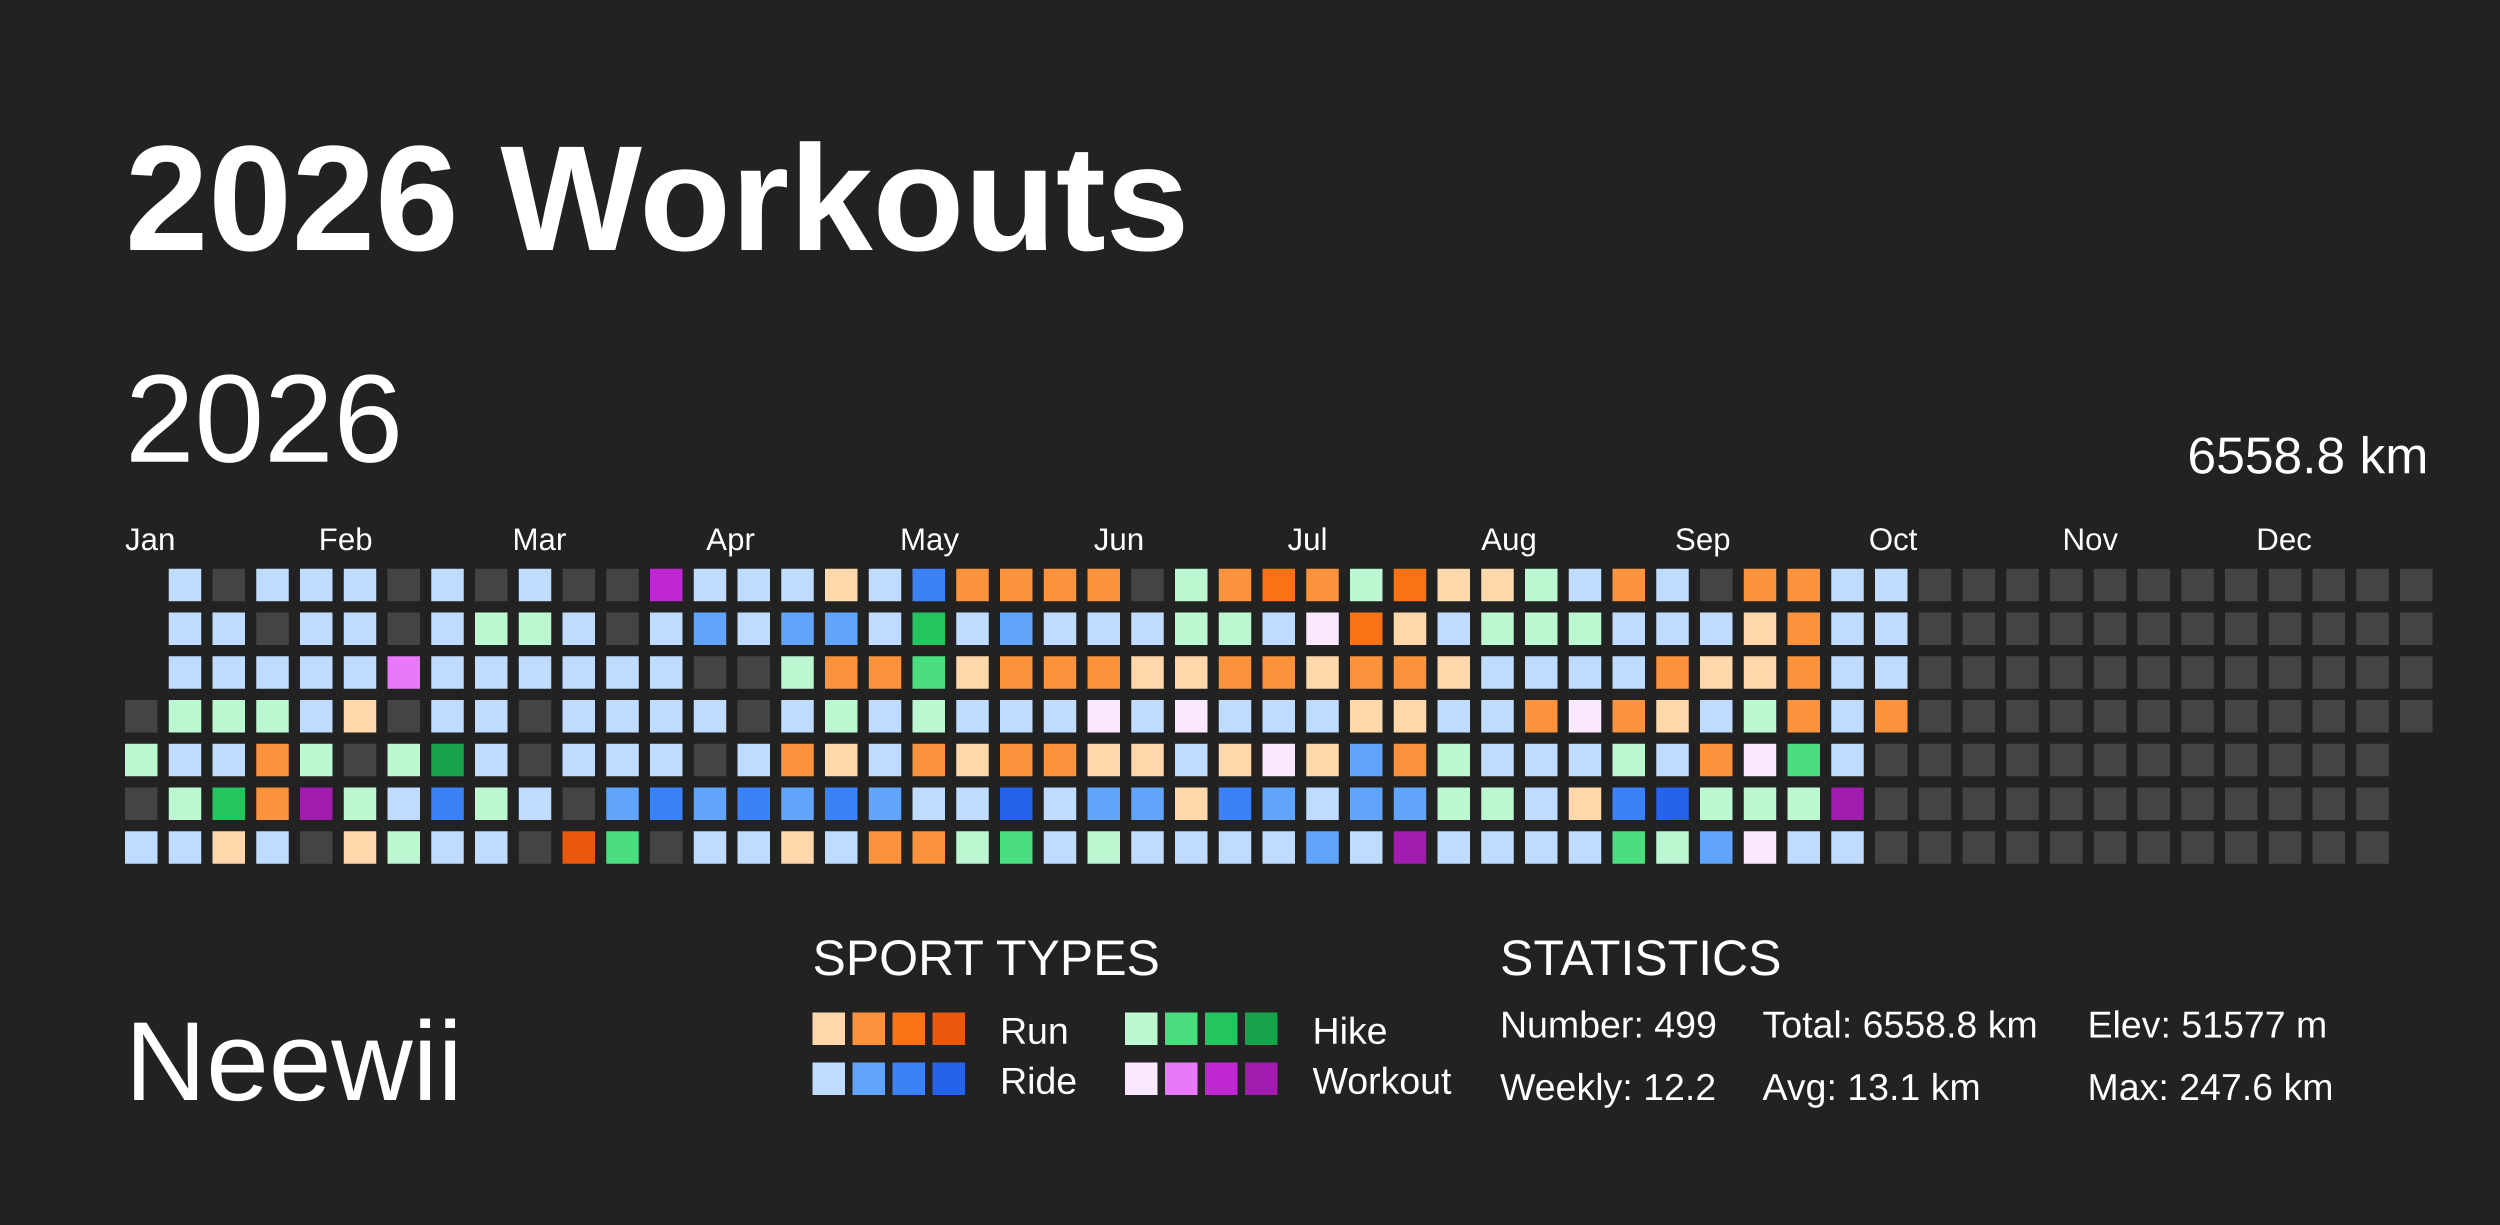
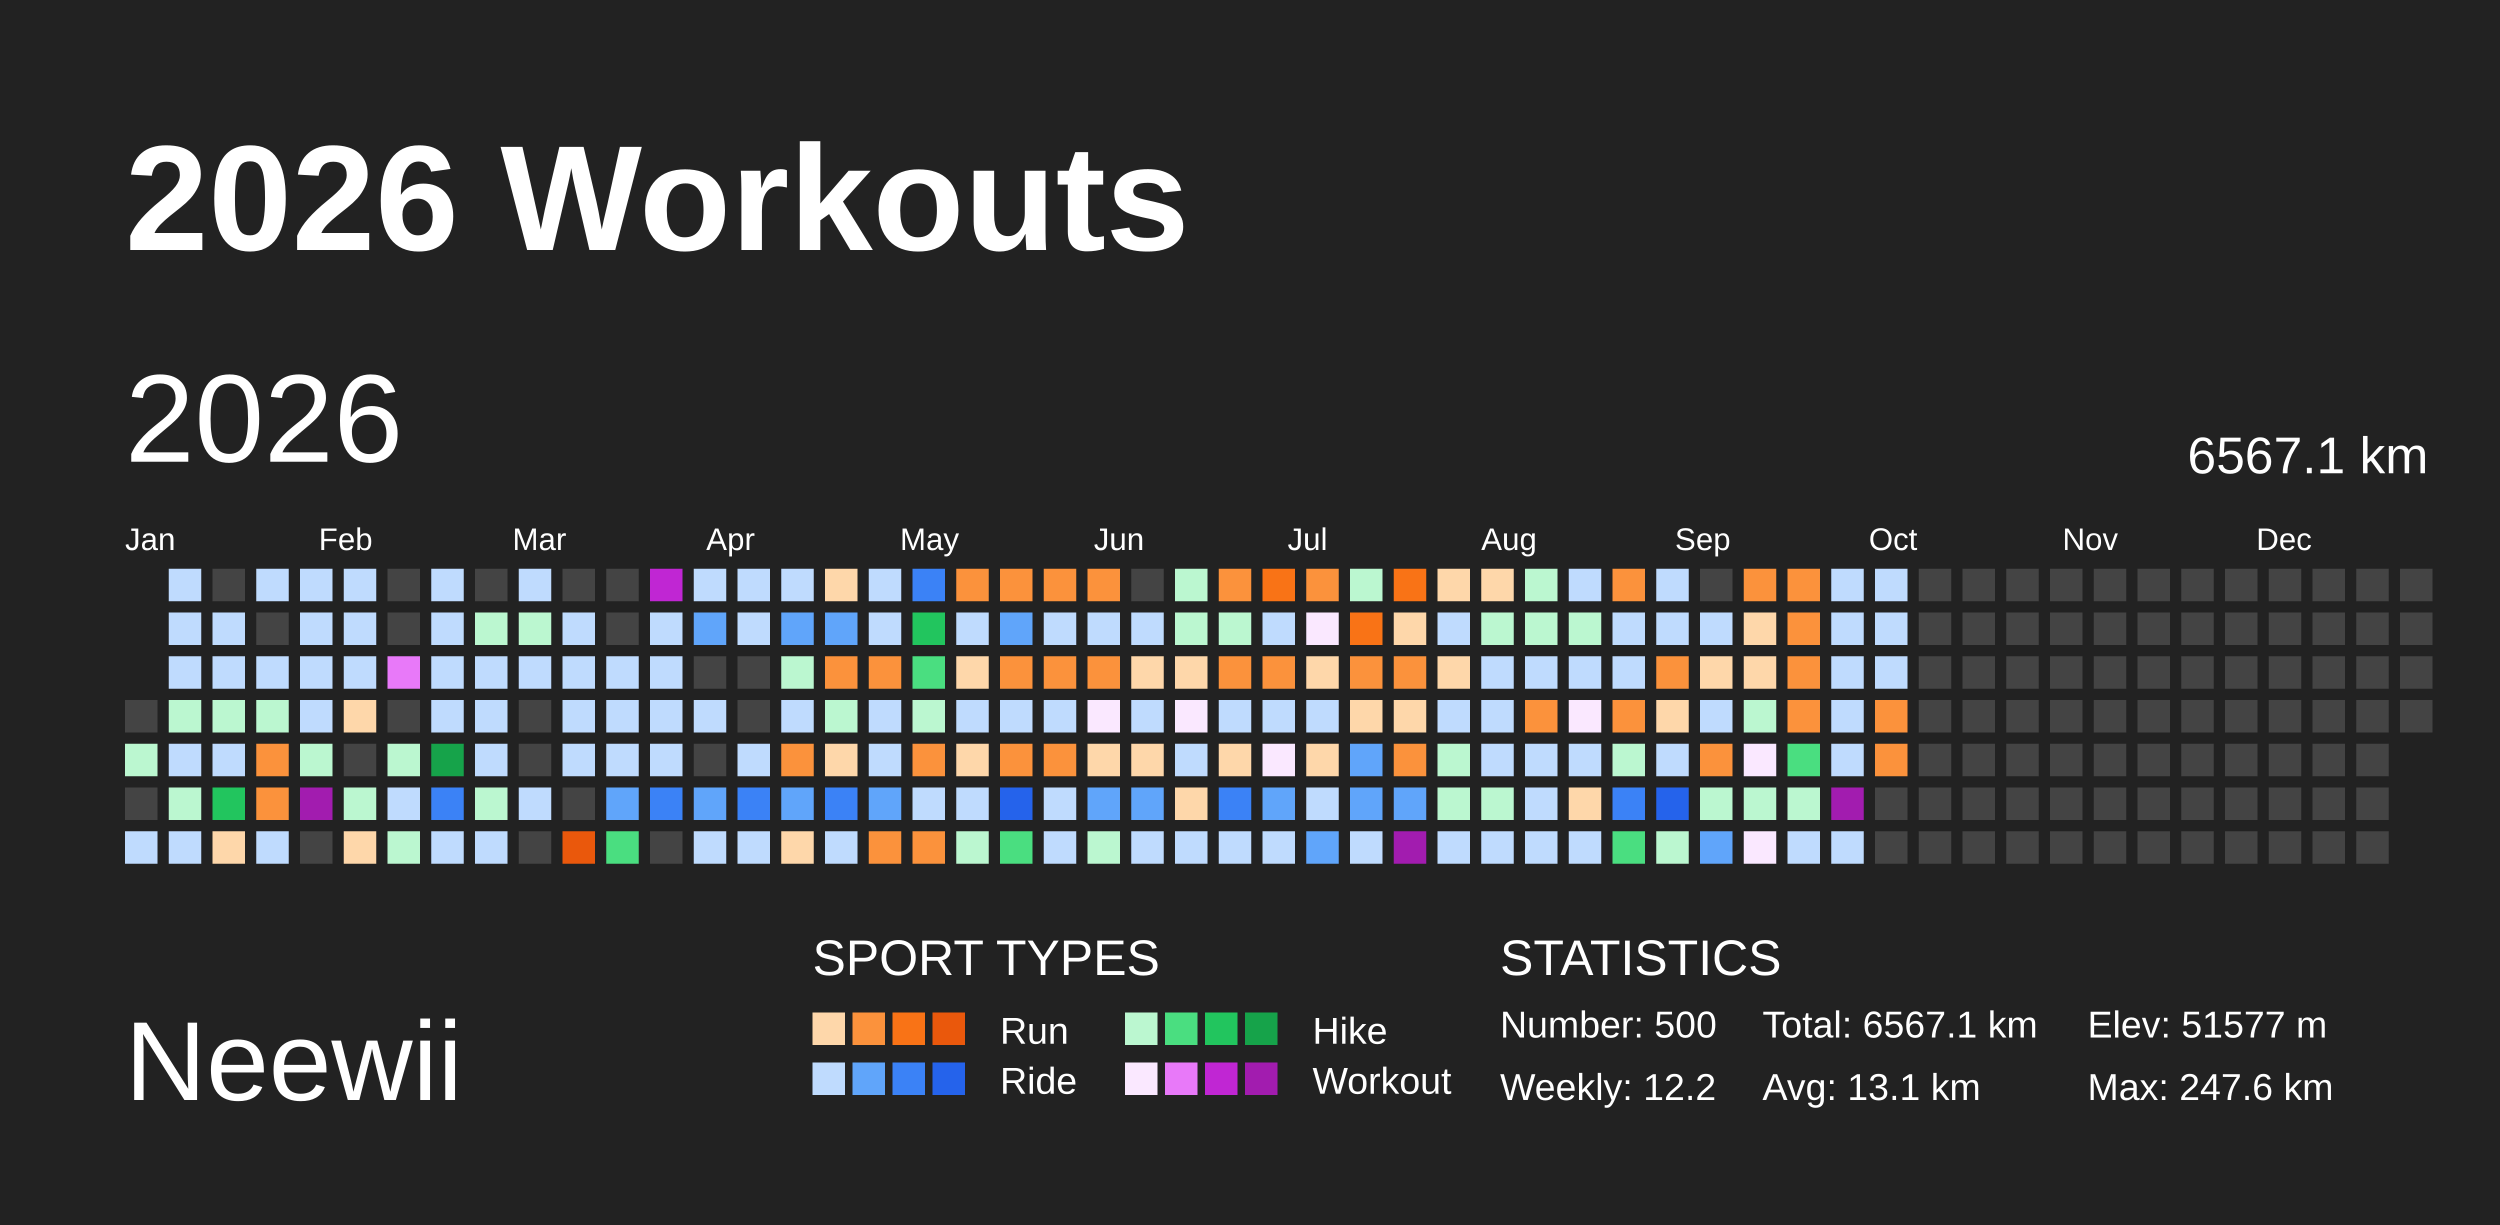
<svg xmlns="http://www.w3.org/2000/svg" baseProfile="full" height="98mm" version="1.1" viewBox="0,0,200,98" width="200mm">
  <defs />
  <rect fill="#222222" height="98" width="200" x="0" y="0" />
  <text fill="#FFFFFF" style="font-size:12px; font-family:Arial; font-weight:bold;" x="10" y="20">2026 Workouts</text>
  <text fill="#FFFFFF" style="font-size:9px; font-family:Arial" x="10" y="88">Neewii</text>
  <text fill="#FFFFFF" style="font-size:4px; font-family:Arial" x="65" y="78">SPORT TYPES</text>
  <rect fill="#fed7aa" height="2.6" width="2.6" x="65.0" y="81" />
  <rect fill="#fb923c" height="2.6" width="2.6" x="68.2" y="81" />
  <rect fill="#f97316" height="2.6" width="2.6" x="71.4" y="81" />
  <rect fill="#ea580c" height="2.6" width="2.6" x="74.6" y="81" />
  <text fill="#FFFFFF" style="font-size:3px; font-family:Arial" x="80" y="83.5">Run</text>
  <rect fill="#bbf7d0" height="2.6" width="2.6" x="90.0" y="81" />
  <rect fill="#4ade80" height="2.6" width="2.6" x="93.2" y="81" />
  <rect fill="#22c55e" height="2.6" width="2.6" x="96.4" y="81" />
  <rect fill="#16a34a" height="2.6" width="2.6" x="99.6" y="81" />
  <text fill="#FFFFFF" style="font-size:3px; font-family:Arial" x="105" y="83.5">Hike</text>
  <rect fill="#bfdbfe" height="2.6" width="2.6" x="65.0" y="85" />
  <rect fill="#60a5fa" height="2.6" width="2.6" x="68.2" y="85" />
  <rect fill="#3b82f6" height="2.6" width="2.6" x="71.4" y="85" />
  <rect fill="#2563eb" height="2.6" width="2.6" x="74.6" y="85" />
  <text fill="#FFFFFF" style="font-size:3px; font-family:Arial" x="80" y="87.5">Ride</text>
  <rect fill="#fae8ff" height="2.6" width="2.6" x="90.0" y="85" />
  <rect fill="#e879f9" height="2.6" width="2.6" x="93.2" y="85" />
  <rect fill="#c026d3" height="2.6" width="2.6" x="96.4" y="85" />
  <rect fill="#a21caf" height="2.6" width="2.6" x="99.6" y="85" />
  <text fill="#FFFFFF" style="font-size:3px; font-family:Arial" x="105" y="87.5">Workout</text>
  <text fill="#FFFFFF" style="font-size:4px; font-family:Arial" x="120" y="78">STATISTICS</text>
-   <text fill="#FFFFFF" style="font-size:3px; font-family:Arial" x="120" y="83">Number: 499</text>
+   <text fill="#FFFFFF" style="font-size:3px; font-family:Arial" x="120" y="83">Number: 500</text>
  <text fill="#FFFFFF" style="font-size:3px; font-family:Arial" x="120" y="88">Weekly: 12.2</text>
-   <text fill="#FFFFFF" style="font-size:3px; font-family:Arial" x="141" y="83">Total: 6558.8 km</text>
+   <text fill="#FFFFFF" style="font-size:3px; font-family:Arial" x="141" y="83">Total: 6567.1 km</text>
  <text fill="#FFFFFF" style="font-size:3px; font-family:Arial" x="141" y="88">Avg: 13.1 km</text>
  <text fill="#FFFFFF" style="font-size:3px; font-family:Arial" x="167" y="83">Elev: 51577 m</text>
  <text fill="#FFFFFF" style="font-size:3px; font-family:Arial" x="167" y="88">Max: 247.6 km</text>
  <text dominant-baseline="hanging" fill="#FFFFFF" style="font-size:10.0px; font-family:Arial;" x="10" y="30">2026</text>
-   <text dominant-baseline="hanging" fill="#FFFFFF" style="font-size:4.125px; font-family:Arial;" x="175" y="35">6558.8 km</text>
+   <text dominant-baseline="hanging" fill="#FFFFFF" style="font-size:4.125px; font-family:Arial;" x="175" y="35">6567.1 km</text>
  <text fill="#FFFFFF" style="font-size:2.5px; font-family:Arial" x="10.0" y="44">Jan</text>
  <text fill="#FFFFFF" style="font-size:2.5px; font-family:Arial" x="25.5" y="44">Feb</text>
  <text fill="#FFFFFF" style="font-size:2.5px; font-family:Arial" x="41.0" y="44">Mar</text>
  <text fill="#FFFFFF" style="font-size:2.5px; font-family:Arial" x="56.5" y="44">Apr</text>
  <text fill="#FFFFFF" style="font-size:2.5px; font-family:Arial" x="72.0" y="44">May</text>
  <text fill="#FFFFFF" style="font-size:2.5px; font-family:Arial" x="87.5" y="44">Jun</text>
  <text fill="#FFFFFF" style="font-size:2.5px; font-family:Arial" x="103.0" y="44">Jul</text>
  <text fill="#FFFFFF" style="font-size:2.5px; font-family:Arial" x="118.5" y="44">Aug</text>
  <text fill="#FFFFFF" style="font-size:2.5px; font-family:Arial" x="134.0" y="44">Sep</text>
  <text fill="#FFFFFF" style="font-size:2.5px; font-family:Arial" x="149.5" y="44">Oct</text>
  <text fill="#FFFFFF" style="font-size:2.5px; font-family:Arial" x="165.0" y="44">Nov</text>
  <text fill="#FFFFFF" style="font-size:2.5px; font-family:Arial" x="180.5" y="44">Dec</text>
  <rect fill="#444444" height="2.6" width="2.6" x="10.0" y="56.0" />
  <rect fill="#bbf7d0" height="2.6" width="2.6" x="10.0" y="59.5" />
  <rect fill="#444444" height="2.6" width="2.6" x="10.0" y="63.0" />
  <rect fill="#bfdbfe" height="2.6" width="2.6" x="10.0" y="66.5" />
  <rect fill="#bfdbfe" height="2.6" width="2.6" x="13.5" y="45.5" />
  <rect fill="#bfdbfe" height="2.6" width="2.6" x="13.5" y="49.0" />
  <rect fill="#bfdbfe" height="2.6" width="2.6" x="13.5" y="52.5" />
  <rect fill="#bbf7d0" height="2.6" width="2.6" x="13.5" y="56.0" />
  <rect fill="#bfdbfe" height="2.6" width="2.6" x="13.5" y="59.5" />
  <rect fill="#bbf7d0" height="2.6" width="2.6" x="13.5" y="63.0" />
  <rect fill="#bfdbfe" height="2.6" width="2.6" x="13.5" y="66.5" />
  <rect fill="#444444" height="2.6" width="2.6" x="17.0" y="45.5" />
  <rect fill="#bfdbfe" height="2.6" width="2.6" x="17.0" y="49.0" />
  <rect fill="#bfdbfe" height="2.6" width="2.6" x="17.0" y="52.5" />
  <rect fill="#bbf7d0" height="2.6" width="2.6" x="17.0" y="56.0" />
  <rect fill="#bfdbfe" height="2.6" width="2.6" x="17.0" y="59.5" />
  <rect fill="#22c55e" height="2.6" width="2.6" x="17.0" y="63.0" />
  <rect fill="#fed7aa" height="2.6" width="2.6" x="17.0" y="66.5" />
  <rect fill="#bfdbfe" height="2.6" width="2.6" x="20.5" y="45.5" />
  <rect fill="#444444" height="2.6" width="2.6" x="20.5" y="49.0" />
  <rect fill="#bfdbfe" height="2.6" width="2.6" x="20.5" y="52.5" />
  <rect fill="#bbf7d0" height="2.6" width="2.6" x="20.5" y="56.0" />
  <rect fill="#fb923c" height="2.6" width="2.6" x="20.5" y="59.5" />
  <rect fill="#fb923c" height="2.6" width="2.6" x="20.5" y="63.0" />
  <rect fill="#bfdbfe" height="2.6" width="2.6" x="20.5" y="66.5" />
  <rect fill="#bfdbfe" height="2.6" width="2.6" x="24.0" y="45.5" />
  <rect fill="#bfdbfe" height="2.6" width="2.6" x="24.0" y="49.0" />
  <rect fill="#bfdbfe" height="2.6" width="2.6" x="24.0" y="52.5" />
  <rect fill="#bfdbfe" height="2.6" width="2.6" x="24.0" y="56.0" />
  <rect fill="#bbf7d0" height="2.6" width="2.6" x="24.0" y="59.5" />
  <rect fill="#a21caf" height="2.6" width="2.6" x="24.0" y="63.0" />
  <rect fill="#444444" height="2.6" width="2.6" x="24.0" y="66.5" />
  <rect fill="#bfdbfe" height="2.6" width="2.6" x="27.5" y="45.5" />
  <rect fill="#bfdbfe" height="2.6" width="2.6" x="27.5" y="49.0" />
  <rect fill="#bfdbfe" height="2.6" width="2.6" x="27.5" y="52.5" />
  <rect fill="#fed7aa" height="2.6" width="2.6" x="27.5" y="56.0" />
  <rect fill="#444444" height="2.6" width="2.6" x="27.5" y="59.5" />
  <rect fill="#bbf7d0" height="2.6" width="2.6" x="27.5" y="63.0" />
  <rect fill="#fed7aa" height="2.6" width="2.6" x="27.5" y="66.5" />
  <rect fill="#444444" height="2.6" width="2.6" x="31.0" y="45.5" />
  <rect fill="#444444" height="2.6" width="2.6" x="31.0" y="49.0" />
  <rect fill="#e879f9" height="2.6" width="2.6" x="31.0" y="52.5" />
  <rect fill="#444444" height="2.6" width="2.6" x="31.0" y="56.0" />
  <rect fill="#bbf7d0" height="2.6" width="2.6" x="31.0" y="59.5" />
  <rect fill="#bfdbfe" height="2.6" width="2.6" x="31.0" y="63.0" />
  <rect fill="#bbf7d0" height="2.6" width="2.6" x="31.0" y="66.5" />
  <rect fill="#bfdbfe" height="2.6" width="2.6" x="34.5" y="45.5" />
  <rect fill="#bfdbfe" height="2.6" width="2.6" x="34.5" y="49.0" />
  <rect fill="#bfdbfe" height="2.6" width="2.6" x="34.5" y="52.5" />
  <rect fill="#bfdbfe" height="2.6" width="2.6" x="34.5" y="56.0" />
  <rect fill="#16a34a" height="2.6" width="2.6" x="34.5" y="59.5" />
  <rect fill="#3b82f6" height="2.6" width="2.6" x="34.5" y="63.0" />
  <rect fill="#bfdbfe" height="2.6" width="2.6" x="34.5" y="66.5" />
  <rect fill="#444444" height="2.6" width="2.6" x="38.0" y="45.5" />
  <rect fill="#bbf7d0" height="2.6" width="2.6" x="38.0" y="49.0" />
  <rect fill="#bfdbfe" height="2.6" width="2.6" x="38.0" y="52.5" />
  <rect fill="#bfdbfe" height="2.6" width="2.6" x="38.0" y="56.0" />
  <rect fill="#bfdbfe" height="2.6" width="2.6" x="38.0" y="59.5" />
  <rect fill="#bbf7d0" height="2.6" width="2.6" x="38.0" y="63.0" />
  <rect fill="#bfdbfe" height="2.6" width="2.6" x="38.0" y="66.5" />
  <rect fill="#bfdbfe" height="2.6" width="2.6" x="41.5" y="45.5" />
  <rect fill="#bbf7d0" height="2.6" width="2.6" x="41.5" y="49.0" />
  <rect fill="#bfdbfe" height="2.6" width="2.6" x="41.5" y="52.5" />
  <rect fill="#444444" height="2.6" width="2.6" x="41.5" y="56.0" />
  <rect fill="#444444" height="2.6" width="2.6" x="41.5" y="59.5" />
  <rect fill="#bfdbfe" height="2.6" width="2.6" x="41.5" y="63.0" />
  <rect fill="#444444" height="2.6" width="2.6" x="41.5" y="66.5" />
  <rect fill="#444444" height="2.6" width="2.6" x="45.0" y="45.5" />
  <rect fill="#bfdbfe" height="2.6" width="2.6" x="45.0" y="49.0" />
  <rect fill="#bfdbfe" height="2.6" width="2.6" x="45.0" y="52.5" />
  <rect fill="#bfdbfe" height="2.6" width="2.6" x="45.0" y="56.0" />
  <rect fill="#bfdbfe" height="2.6" width="2.6" x="45.0" y="59.5" />
  <rect fill="#444444" height="2.6" width="2.6" x="45.0" y="63.0" />
  <rect fill="#ea580c" height="2.6" width="2.6" x="45.0" y="66.5" />
  <rect fill="#444444" height="2.6" width="2.6" x="48.5" y="45.5" />
  <rect fill="#444444" height="2.6" width="2.6" x="48.5" y="49.0" />
  <rect fill="#bfdbfe" height="2.6" width="2.6" x="48.5" y="52.5" />
  <rect fill="#bfdbfe" height="2.6" width="2.6" x="48.5" y="56.0" />
  <rect fill="#bfdbfe" height="2.6" width="2.6" x="48.5" y="59.5" />
  <rect fill="#60a5fa" height="2.6" width="2.6" x="48.5" y="63.0" />
  <rect fill="#4ade80" height="2.6" width="2.6" x="48.5" y="66.5" />
  <rect fill="#c026d3" height="2.6" width="2.6" x="52.0" y="45.5" />
  <rect fill="#bfdbfe" height="2.6" width="2.6" x="52.0" y="49.0" />
  <rect fill="#bfdbfe" height="2.6" width="2.6" x="52.0" y="52.5" />
  <rect fill="#bfdbfe" height="2.6" width="2.6" x="52.0" y="56.0" />
  <rect fill="#bfdbfe" height="2.6" width="2.6" x="52.0" y="59.5" />
  <rect fill="#3b82f6" height="2.6" width="2.6" x="52.0" y="63.0" />
  <rect fill="#444444" height="2.6" width="2.6" x="52.0" y="66.5" />
  <rect fill="#bfdbfe" height="2.6" width="2.6" x="55.5" y="45.5" />
  <rect fill="#60a5fa" height="2.6" width="2.6" x="55.5" y="49.0" />
  <rect fill="#444444" height="2.6" width="2.6" x="55.5" y="52.5" />
  <rect fill="#bfdbfe" height="2.6" width="2.6" x="55.5" y="56.0" />
  <rect fill="#444444" height="2.6" width="2.6" x="55.5" y="59.5" />
  <rect fill="#60a5fa" height="2.6" width="2.6" x="55.5" y="63.0" />
  <rect fill="#bfdbfe" height="2.6" width="2.6" x="55.5" y="66.5" />
  <rect fill="#bfdbfe" height="2.6" width="2.6" x="59.0" y="45.5" />
  <rect fill="#bfdbfe" height="2.6" width="2.6" x="59.0" y="49.0" />
  <rect fill="#444444" height="2.6" width="2.6" x="59.0" y="52.5" />
  <rect fill="#444444" height="2.6" width="2.6" x="59.0" y="56.0" />
  <rect fill="#bfdbfe" height="2.6" width="2.6" x="59.0" y="59.5" />
  <rect fill="#3b82f6" height="2.6" width="2.6" x="59.0" y="63.0" />
  <rect fill="#bfdbfe" height="2.6" width="2.6" x="59.0" y="66.5" />
  <rect fill="#bfdbfe" height="2.6" width="2.6" x="62.5" y="45.5" />
  <rect fill="#60a5fa" height="2.6" width="2.6" x="62.5" y="49.0" />
  <rect fill="#bbf7d0" height="2.6" width="2.6" x="62.5" y="52.5" />
  <rect fill="#bfdbfe" height="2.6" width="2.6" x="62.5" y="56.0" />
  <rect fill="#fb923c" height="2.6" width="2.6" x="62.5" y="59.5" />
  <rect fill="#60a5fa" height="2.6" width="2.6" x="62.5" y="63.0" />
  <rect fill="#fed7aa" height="2.6" width="2.6" x="62.5" y="66.5" />
  <rect fill="#fed7aa" height="2.6" width="2.6" x="66.0" y="45.5" />
  <rect fill="#60a5fa" height="2.6" width="2.6" x="66.0" y="49.0" />
  <rect fill="#fb923c" height="2.6" width="2.6" x="66.0" y="52.5" />
  <rect fill="#bbf7d0" height="2.6" width="2.6" x="66.0" y="56.0" />
  <rect fill="#fed7aa" height="2.6" width="2.6" x="66.0" y="59.5" />
  <rect fill="#3b82f6" height="2.6" width="2.6" x="66.0" y="63.0" />
  <rect fill="#bfdbfe" height="2.6" width="2.6" x="66.0" y="66.5" />
  <rect fill="#bfdbfe" height="2.6" width="2.6" x="69.5" y="45.5" />
  <rect fill="#bfdbfe" height="2.6" width="2.6" x="69.5" y="49.0" />
  <rect fill="#fb923c" height="2.6" width="2.6" x="69.5" y="52.5" />
  <rect fill="#bfdbfe" height="2.6" width="2.6" x="69.5" y="56.0" />
  <rect fill="#bfdbfe" height="2.6" width="2.6" x="69.5" y="59.5" />
  <rect fill="#60a5fa" height="2.6" width="2.6" x="69.5" y="63.0" />
  <rect fill="#fb923c" height="2.6" width="2.6" x="69.5" y="66.5" />
  <rect fill="#3b82f6" height="2.6" width="2.6" x="73.0" y="45.5" />
  <rect fill="#22c55e" height="2.6" width="2.6" x="73.0" y="49.0" />
  <rect fill="#4ade80" height="2.6" width="2.6" x="73.0" y="52.5" />
  <rect fill="#bbf7d0" height="2.6" width="2.6" x="73.0" y="56.0" />
  <rect fill="#fb923c" height="2.6" width="2.6" x="73.0" y="59.5" />
  <rect fill="#bfdbfe" height="2.6" width="2.6" x="73.0" y="63.0" />
  <rect fill="#fb923c" height="2.6" width="2.6" x="73.0" y="66.5" />
  <rect fill="#fb923c" height="2.6" width="2.6" x="76.5" y="45.5" />
  <rect fill="#bfdbfe" height="2.6" width="2.6" x="76.5" y="49.0" />
  <rect fill="#fed7aa" height="2.6" width="2.6" x="76.5" y="52.5" />
  <rect fill="#bfdbfe" height="2.6" width="2.6" x="76.5" y="56.0" />
  <rect fill="#fed7aa" height="2.6" width="2.6" x="76.5" y="59.5" />
  <rect fill="#bfdbfe" height="2.6" width="2.6" x="76.5" y="63.0" />
  <rect fill="#bbf7d0" height="2.6" width="2.6" x="76.5" y="66.5" />
  <rect fill="#fb923c" height="2.6" width="2.6" x="80.0" y="45.5" />
  <rect fill="#60a5fa" height="2.6" width="2.6" x="80.0" y="49.0" />
  <rect fill="#fb923c" height="2.6" width="2.6" x="80.0" y="52.5" />
  <rect fill="#bfdbfe" height="2.6" width="2.6" x="80.0" y="56.0" />
  <rect fill="#fb923c" height="2.6" width="2.6" x="80.0" y="59.5" />
  <rect fill="#2563eb" height="2.6" width="2.6" x="80.0" y="63.0" />
  <rect fill="#4ade80" height="2.6" width="2.6" x="80.0" y="66.5" />
  <rect fill="#fb923c" height="2.6" width="2.6" x="83.5" y="45.5" />
  <rect fill="#bfdbfe" height="2.6" width="2.6" x="83.5" y="49.0" />
  <rect fill="#fb923c" height="2.6" width="2.6" x="83.5" y="52.5" />
  <rect fill="#bfdbfe" height="2.6" width="2.6" x="83.5" y="56.0" />
  <rect fill="#fb923c" height="2.6" width="2.6" x="83.5" y="59.5" />
  <rect fill="#bfdbfe" height="2.6" width="2.6" x="83.5" y="63.0" />
  <rect fill="#bfdbfe" height="2.6" width="2.6" x="83.5" y="66.5" />
  <rect fill="#fb923c" height="2.6" width="2.6" x="87.0" y="45.5" />
  <rect fill="#bfdbfe" height="2.6" width="2.6" x="87.0" y="49.0" />
  <rect fill="#fb923c" height="2.6" width="2.6" x="87.0" y="52.5" />
  <rect fill="#fae8ff" height="2.6" width="2.6" x="87.0" y="56.0" />
  <rect fill="#fed7aa" height="2.6" width="2.6" x="87.0" y="59.5" />
  <rect fill="#60a5fa" height="2.6" width="2.6" x="87.0" y="63.0" />
  <rect fill="#bbf7d0" height="2.6" width="2.6" x="87.0" y="66.5" />
  <rect fill="#444444" height="2.6" width="2.6" x="90.5" y="45.5" />
  <rect fill="#bfdbfe" height="2.6" width="2.6" x="90.5" y="49.0" />
  <rect fill="#fed7aa" height="2.6" width="2.6" x="90.5" y="52.5" />
  <rect fill="#bfdbfe" height="2.6" width="2.6" x="90.5" y="56.0" />
  <rect fill="#fed7aa" height="2.6" width="2.6" x="90.5" y="59.5" />
  <rect fill="#60a5fa" height="2.6" width="2.6" x="90.5" y="63.0" />
  <rect fill="#bfdbfe" height="2.6" width="2.6" x="90.5" y="66.5" />
  <rect fill="#bbf7d0" height="2.6" width="2.6" x="94.0" y="45.5" />
  <rect fill="#bbf7d0" height="2.6" width="2.6" x="94.0" y="49.0" />
  <rect fill="#fed7aa" height="2.6" width="2.6" x="94.0" y="52.5" />
  <rect fill="#fae8ff" height="2.6" width="2.6" x="94.0" y="56.0" />
  <rect fill="#bfdbfe" height="2.6" width="2.6" x="94.0" y="59.5" />
  <rect fill="#fed7aa" height="2.6" width="2.6" x="94.0" y="63.0" />
  <rect fill="#bfdbfe" height="2.6" width="2.6" x="94.0" y="66.5" />
  <rect fill="#fb923c" height="2.6" width="2.6" x="97.5" y="45.5" />
  <rect fill="#bbf7d0" height="2.6" width="2.6" x="97.5" y="49.0" />
  <rect fill="#fb923c" height="2.6" width="2.6" x="97.5" y="52.5" />
  <rect fill="#bfdbfe" height="2.6" width="2.6" x="97.5" y="56.0" />
  <rect fill="#fed7aa" height="2.6" width="2.6" x="97.5" y="59.5" />
  <rect fill="#3b82f6" height="2.6" width="2.6" x="97.5" y="63.0" />
  <rect fill="#bfdbfe" height="2.6" width="2.6" x="97.5" y="66.5" />
  <rect fill="#f97316" height="2.6" width="2.6" x="101.0" y="45.5" />
  <rect fill="#bfdbfe" height="2.6" width="2.6" x="101.0" y="49.0" />
  <rect fill="#fb923c" height="2.6" width="2.6" x="101.0" y="52.5" />
  <rect fill="#bfdbfe" height="2.6" width="2.6" x="101.0" y="56.0" />
  <rect fill="#fae8ff" height="2.6" width="2.6" x="101.0" y="59.5" />
  <rect fill="#60a5fa" height="2.6" width="2.6" x="101.0" y="63.0" />
  <rect fill="#bfdbfe" height="2.6" width="2.6" x="101.0" y="66.5" />
  <rect fill="#fb923c" height="2.6" width="2.6" x="104.5" y="45.5" />
  <rect fill="#fae8ff" height="2.6" width="2.6" x="104.5" y="49.0" />
  <rect fill="#fed7aa" height="2.6" width="2.6" x="104.5" y="52.5" />
  <rect fill="#bfdbfe" height="2.6" width="2.6" x="104.5" y="56.0" />
  <rect fill="#fed7aa" height="2.6" width="2.6" x="104.5" y="59.5" />
  <rect fill="#bfdbfe" height="2.6" width="2.6" x="104.5" y="63.0" />
  <rect fill="#60a5fa" height="2.6" width="2.6" x="104.5" y="66.5" />
  <rect fill="#bbf7d0" height="2.6" width="2.6" x="108.0" y="45.5" />
  <rect fill="#f97316" height="2.6" width="2.6" x="108.0" y="49.0" />
  <rect fill="#fb923c" height="2.6" width="2.6" x="108.0" y="52.5" />
  <rect fill="#fed7aa" height="2.6" width="2.6" x="108.0" y="56.0" />
  <rect fill="#60a5fa" height="2.6" width="2.6" x="108.0" y="59.5" />
  <rect fill="#60a5fa" height="2.6" width="2.6" x="108.0" y="63.0" />
  <rect fill="#bfdbfe" height="2.6" width="2.6" x="108.0" y="66.5" />
  <rect fill="#f97316" height="2.6" width="2.6" x="111.5" y="45.5" />
  <rect fill="#fed7aa" height="2.6" width="2.6" x="111.5" y="49.0" />
  <rect fill="#fb923c" height="2.6" width="2.6" x="111.5" y="52.5" />
  <rect fill="#fed7aa" height="2.6" width="2.6" x="111.5" y="56.0" />
  <rect fill="#fb923c" height="2.6" width="2.6" x="111.5" y="59.5" />
  <rect fill="#60a5fa" height="2.6" width="2.6" x="111.5" y="63.0" />
  <rect fill="#a21caf" height="2.6" width="2.6" x="111.5" y="66.5" />
  <rect fill="#fed7aa" height="2.6" width="2.6" x="115.0" y="45.5" />
  <rect fill="#bfdbfe" height="2.6" width="2.6" x="115.0" y="49.0" />
  <rect fill="#fed7aa" height="2.6" width="2.6" x="115.0" y="52.5" />
  <rect fill="#bfdbfe" height="2.6" width="2.6" x="115.0" y="56.0" />
  <rect fill="#bbf7d0" height="2.6" width="2.6" x="115.0" y="59.5" />
  <rect fill="#bbf7d0" height="2.6" width="2.6" x="115.0" y="63.0" />
  <rect fill="#bfdbfe" height="2.6" width="2.6" x="115.0" y="66.5" />
  <rect fill="#fed7aa" height="2.6" width="2.6" x="118.5" y="45.5" />
  <rect fill="#bbf7d0" height="2.6" width="2.6" x="118.5" y="49.0" />
  <rect fill="#bfdbfe" height="2.6" width="2.6" x="118.5" y="52.5" />
  <rect fill="#bfdbfe" height="2.6" width="2.6" x="118.5" y="56.0" />
  <rect fill="#bfdbfe" height="2.6" width="2.6" x="118.5" y="59.5" />
  <rect fill="#bbf7d0" height="2.6" width="2.6" x="118.5" y="63.0" />
  <rect fill="#bfdbfe" height="2.6" width="2.6" x="118.5" y="66.5" />
  <rect fill="#bbf7d0" height="2.6" width="2.6" x="122.0" y="45.5" />
  <rect fill="#bbf7d0" height="2.6" width="2.6" x="122.0" y="49.0" />
  <rect fill="#bfdbfe" height="2.6" width="2.6" x="122.0" y="52.5" />
  <rect fill="#fb923c" height="2.6" width="2.6" x="122.0" y="56.0" />
  <rect fill="#bfdbfe" height="2.6" width="2.6" x="122.0" y="59.5" />
  <rect fill="#bfdbfe" height="2.6" width="2.6" x="122.0" y="63.0" />
  <rect fill="#bfdbfe" height="2.6" width="2.6" x="122.0" y="66.5" />
  <rect fill="#bfdbfe" height="2.6" width="2.6" x="125.5" y="45.5" />
  <rect fill="#bbf7d0" height="2.6" width="2.6" x="125.5" y="49.0" />
  <rect fill="#bfdbfe" height="2.6" width="2.6" x="125.5" y="52.5" />
  <rect fill="#fae8ff" height="2.6" width="2.6" x="125.5" y="56.0" />
  <rect fill="#bfdbfe" height="2.6" width="2.6" x="125.5" y="59.5" />
  <rect fill="#fed7aa" height="2.6" width="2.6" x="125.5" y="63.0" />
  <rect fill="#bfdbfe" height="2.6" width="2.6" x="125.5" y="66.5" />
  <rect fill="#fb923c" height="2.6" width="2.6" x="129.0" y="45.5" />
  <rect fill="#bfdbfe" height="2.6" width="2.6" x="129.0" y="49.0" />
  <rect fill="#bfdbfe" height="2.6" width="2.6" x="129.0" y="52.5" />
  <rect fill="#fb923c" height="2.6" width="2.6" x="129.0" y="56.0" />
  <rect fill="#bbf7d0" height="2.6" width="2.6" x="129.0" y="59.5" />
  <rect fill="#3b82f6" height="2.6" width="2.6" x="129.0" y="63.0" />
  <rect fill="#4ade80" height="2.6" width="2.6" x="129.0" y="66.5" />
  <rect fill="#bfdbfe" height="2.6" width="2.6" x="132.5" y="45.5" />
  <rect fill="#bfdbfe" height="2.6" width="2.6" x="132.5" y="49.0" />
  <rect fill="#fb923c" height="2.6" width="2.6" x="132.5" y="52.5" />
  <rect fill="#fed7aa" height="2.6" width="2.6" x="132.5" y="56.0" />
  <rect fill="#bfdbfe" height="2.6" width="2.6" x="132.5" y="59.5" />
  <rect fill="#2563eb" height="2.6" width="2.6" x="132.5" y="63.0" />
  <rect fill="#bbf7d0" height="2.6" width="2.6" x="132.5" y="66.5" />
  <rect fill="#444444" height="2.6" width="2.6" x="136.0" y="45.5" />
  <rect fill="#bfdbfe" height="2.6" width="2.6" x="136.0" y="49.0" />
  <rect fill="#fed7aa" height="2.6" width="2.6" x="136.0" y="52.5" />
  <rect fill="#bfdbfe" height="2.6" width="2.6" x="136.0" y="56.0" />
  <rect fill="#fb923c" height="2.6" width="2.6" x="136.0" y="59.5" />
  <rect fill="#bbf7d0" height="2.6" width="2.6" x="136.0" y="63.0" />
  <rect fill="#60a5fa" height="2.6" width="2.6" x="136.0" y="66.5" />
  <rect fill="#fb923c" height="2.6" width="2.6" x="139.5" y="45.5" />
  <rect fill="#fed7aa" height="2.6" width="2.6" x="139.5" y="49.0" />
  <rect fill="#fed7aa" height="2.6" width="2.6" x="139.5" y="52.5" />
  <rect fill="#bbf7d0" height="2.6" width="2.6" x="139.5" y="56.0" />
  <rect fill="#fae8ff" height="2.6" width="2.6" x="139.5" y="59.5" />
  <rect fill="#bbf7d0" height="2.6" width="2.6" x="139.5" y="63.0" />
  <rect fill="#fae8ff" height="2.6" width="2.6" x="139.5" y="66.5" />
  <rect fill="#fb923c" height="2.6" width="2.6" x="143.0" y="45.5" />
  <rect fill="#fb923c" height="2.6" width="2.6" x="143.0" y="49.0" />
  <rect fill="#fb923c" height="2.6" width="2.6" x="143.0" y="52.5" />
  <rect fill="#fb923c" height="2.6" width="2.6" x="143.0" y="56.0" />
  <rect fill="#4ade80" height="2.6" width="2.6" x="143.0" y="59.5" />
  <rect fill="#bbf7d0" height="2.6" width="2.6" x="143.0" y="63.0" />
  <rect fill="#bfdbfe" height="2.6" width="2.6" x="143.0" y="66.5" />
  <rect fill="#bfdbfe" height="2.6" width="2.6" x="146.5" y="45.5" />
  <rect fill="#bfdbfe" height="2.6" width="2.6" x="146.5" y="49.0" />
  <rect fill="#bfdbfe" height="2.6" width="2.6" x="146.5" y="52.5" />
  <rect fill="#bfdbfe" height="2.6" width="2.6" x="146.5" y="56.0" />
  <rect fill="#bfdbfe" height="2.6" width="2.6" x="146.5" y="59.5" />
  <rect fill="#a21caf" height="2.6" width="2.6" x="146.5" y="63.0" />
  <rect fill="#bfdbfe" height="2.6" width="2.6" x="146.5" y="66.5" />
  <rect fill="#bfdbfe" height="2.6" width="2.6" x="150.0" y="45.5" />
  <rect fill="#bfdbfe" height="2.6" width="2.6" x="150.0" y="49.0" />
  <rect fill="#bfdbfe" height="2.6" width="2.6" x="150.0" y="52.5" />
  <rect fill="#fb923c" height="2.6" width="2.6" x="150.0" y="56.0" />
-   <rect fill="#444444" height="2.6" width="2.6" x="150.0" y="59.5" />
+   <rect fill="#fb923c" height="2.6" width="2.6" x="150.0" y="59.5" />
  <rect fill="#444444" height="2.6" width="2.6" x="150.0" y="63.0" />
  <rect fill="#444444" height="2.6" width="2.6" x="150.0" y="66.5" />
  <rect fill="#444444" height="2.6" width="2.6" x="153.5" y="45.5" />
  <rect fill="#444444" height="2.6" width="2.6" x="153.5" y="49.0" />
  <rect fill="#444444" height="2.6" width="2.6" x="153.5" y="52.5" />
  <rect fill="#444444" height="2.6" width="2.6" x="153.5" y="56.0" />
  <rect fill="#444444" height="2.6" width="2.6" x="153.5" y="59.5" />
  <rect fill="#444444" height="2.6" width="2.6" x="153.5" y="63.0" />
  <rect fill="#444444" height="2.6" width="2.6" x="153.5" y="66.5" />
  <rect fill="#444444" height="2.6" width="2.6" x="157.0" y="45.5" />
  <rect fill="#444444" height="2.6" width="2.6" x="157.0" y="49.0" />
  <rect fill="#444444" height="2.6" width="2.6" x="157.0" y="52.5" />
  <rect fill="#444444" height="2.6" width="2.6" x="157.0" y="56.0" />
  <rect fill="#444444" height="2.6" width="2.6" x="157.0" y="59.5" />
  <rect fill="#444444" height="2.6" width="2.6" x="157.0" y="63.0" />
  <rect fill="#444444" height="2.6" width="2.6" x="157.0" y="66.5" />
  <rect fill="#444444" height="2.6" width="2.6" x="160.5" y="45.5" />
  <rect fill="#444444" height="2.6" width="2.6" x="160.5" y="49.0" />
  <rect fill="#444444" height="2.6" width="2.6" x="160.5" y="52.5" />
  <rect fill="#444444" height="2.6" width="2.6" x="160.5" y="56.0" />
  <rect fill="#444444" height="2.6" width="2.6" x="160.5" y="59.5" />
  <rect fill="#444444" height="2.6" width="2.6" x="160.5" y="63.0" />
  <rect fill="#444444" height="2.6" width="2.6" x="160.5" y="66.5" />
  <rect fill="#444444" height="2.6" width="2.6" x="164.0" y="45.5" />
  <rect fill="#444444" height="2.6" width="2.6" x="164.0" y="49.0" />
  <rect fill="#444444" height="2.6" width="2.6" x="164.0" y="52.5" />
  <rect fill="#444444" height="2.6" width="2.6" x="164.0" y="56.0" />
  <rect fill="#444444" height="2.6" width="2.6" x="164.0" y="59.5" />
  <rect fill="#444444" height="2.6" width="2.6" x="164.0" y="63.0" />
  <rect fill="#444444" height="2.6" width="2.6" x="164.0" y="66.5" />
  <rect fill="#444444" height="2.6" width="2.6" x="167.5" y="45.5" />
  <rect fill="#444444" height="2.6" width="2.6" x="167.5" y="49.0" />
  <rect fill="#444444" height="2.6" width="2.6" x="167.5" y="52.5" />
  <rect fill="#444444" height="2.6" width="2.6" x="167.5" y="56.0" />
  <rect fill="#444444" height="2.6" width="2.6" x="167.5" y="59.5" />
  <rect fill="#444444" height="2.6" width="2.6" x="167.5" y="63.0" />
  <rect fill="#444444" height="2.6" width="2.6" x="167.5" y="66.5" />
  <rect fill="#444444" height="2.6" width="2.6" x="171.0" y="45.5" />
  <rect fill="#444444" height="2.6" width="2.6" x="171.0" y="49.0" />
  <rect fill="#444444" height="2.6" width="2.6" x="171.0" y="52.5" />
  <rect fill="#444444" height="2.6" width="2.6" x="171.0" y="56.0" />
  <rect fill="#444444" height="2.6" width="2.6" x="171.0" y="59.5" />
  <rect fill="#444444" height="2.6" width="2.6" x="171.0" y="63.0" />
  <rect fill="#444444" height="2.6" width="2.6" x="171.0" y="66.5" />
  <rect fill="#444444" height="2.6" width="2.6" x="174.5" y="45.5" />
  <rect fill="#444444" height="2.6" width="2.6" x="174.5" y="49.0" />
  <rect fill="#444444" height="2.6" width="2.6" x="174.5" y="52.5" />
  <rect fill="#444444" height="2.6" width="2.6" x="174.5" y="56.0" />
  <rect fill="#444444" height="2.6" width="2.6" x="174.5" y="59.5" />
  <rect fill="#444444" height="2.6" width="2.6" x="174.5" y="63.0" />
  <rect fill="#444444" height="2.6" width="2.6" x="174.5" y="66.5" />
  <rect fill="#444444" height="2.6" width="2.6" x="178.0" y="45.5" />
  <rect fill="#444444" height="2.6" width="2.6" x="178.0" y="49.0" />
  <rect fill="#444444" height="2.6" width="2.6" x="178.0" y="52.5" />
  <rect fill="#444444" height="2.6" width="2.6" x="178.0" y="56.0" />
  <rect fill="#444444" height="2.6" width="2.6" x="178.0" y="59.5" />
  <rect fill="#444444" height="2.6" width="2.6" x="178.0" y="63.0" />
  <rect fill="#444444" height="2.6" width="2.6" x="178.0" y="66.5" />
  <rect fill="#444444" height="2.6" width="2.6" x="181.5" y="45.5" />
  <rect fill="#444444" height="2.6" width="2.6" x="181.5" y="49.0" />
  <rect fill="#444444" height="2.6" width="2.6" x="181.5" y="52.5" />
  <rect fill="#444444" height="2.6" width="2.6" x="181.5" y="56.0" />
  <rect fill="#444444" height="2.6" width="2.6" x="181.5" y="59.5" />
  <rect fill="#444444" height="2.6" width="2.6" x="181.5" y="63.0" />
  <rect fill="#444444" height="2.6" width="2.6" x="181.5" y="66.5" />
  <rect fill="#444444" height="2.6" width="2.6" x="185.0" y="45.5" />
  <rect fill="#444444" height="2.6" width="2.6" x="185.0" y="49.0" />
  <rect fill="#444444" height="2.6" width="2.6" x="185.0" y="52.5" />
  <rect fill="#444444" height="2.6" width="2.6" x="185.0" y="56.0" />
  <rect fill="#444444" height="2.6" width="2.6" x="185.0" y="59.5" />
  <rect fill="#444444" height="2.6" width="2.6" x="185.0" y="63.0" />
  <rect fill="#444444" height="2.6" width="2.6" x="185.0" y="66.5" />
  <rect fill="#444444" height="2.6" width="2.6" x="188.5" y="45.5" />
  <rect fill="#444444" height="2.6" width="2.6" x="188.5" y="49.0" />
  <rect fill="#444444" height="2.6" width="2.6" x="188.5" y="52.5" />
  <rect fill="#444444" height="2.6" width="2.6" x="188.5" y="56.0" />
  <rect fill="#444444" height="2.6" width="2.6" x="188.5" y="59.5" />
  <rect fill="#444444" height="2.6" width="2.6" x="188.5" y="63.0" />
  <rect fill="#444444" height="2.6" width="2.6" x="188.5" y="66.5" />
  <rect fill="#444444" height="2.6" width="2.6" x="192.0" y="45.5" />
  <rect fill="#444444" height="2.6" width="2.6" x="192.0" y="49.0" />
  <rect fill="#444444" height="2.6" width="2.6" x="192.0" y="52.5" />
  <rect fill="#444444" height="2.6" width="2.6" x="192.0" y="56.0" />
</svg>
